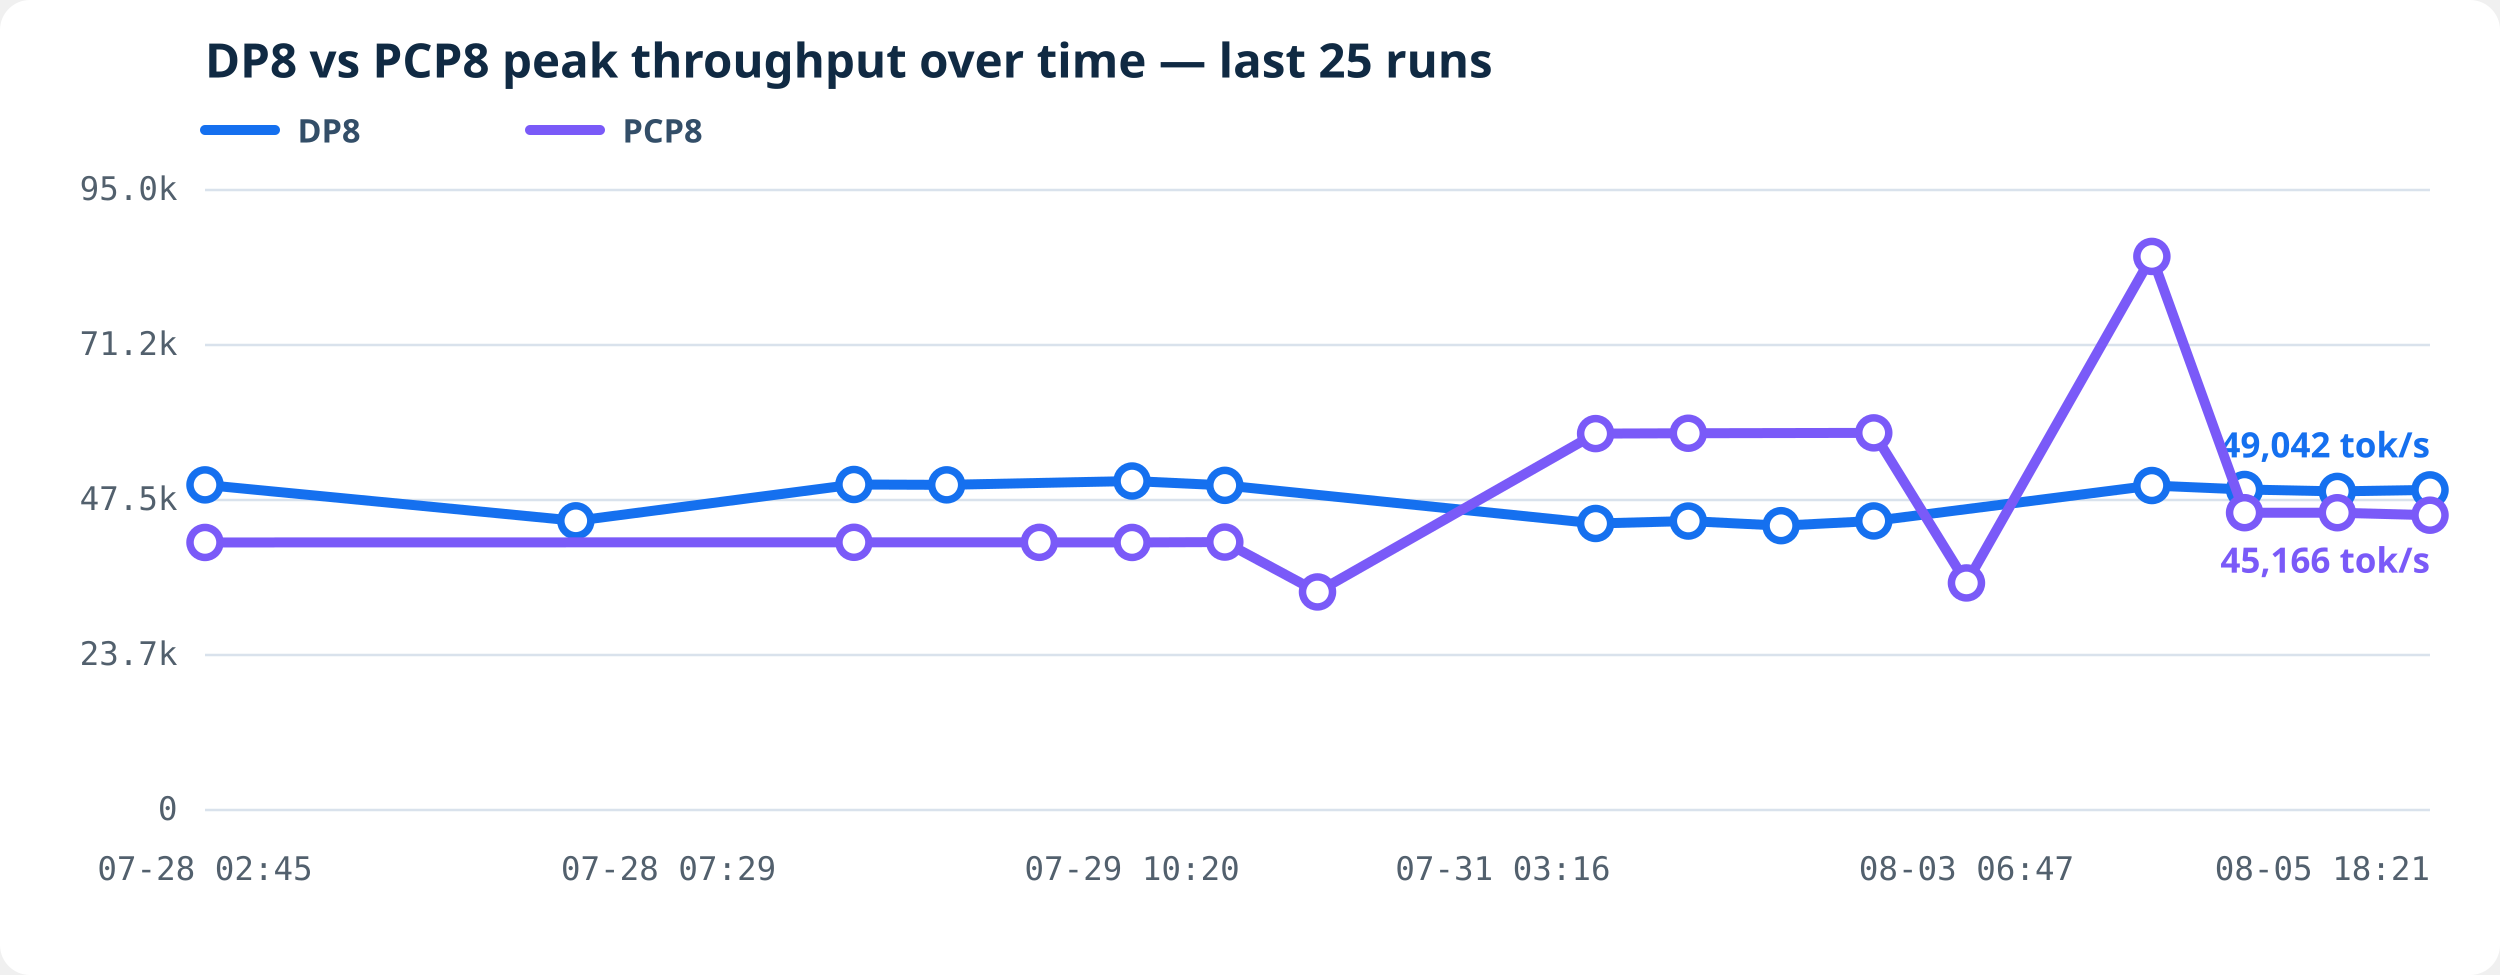
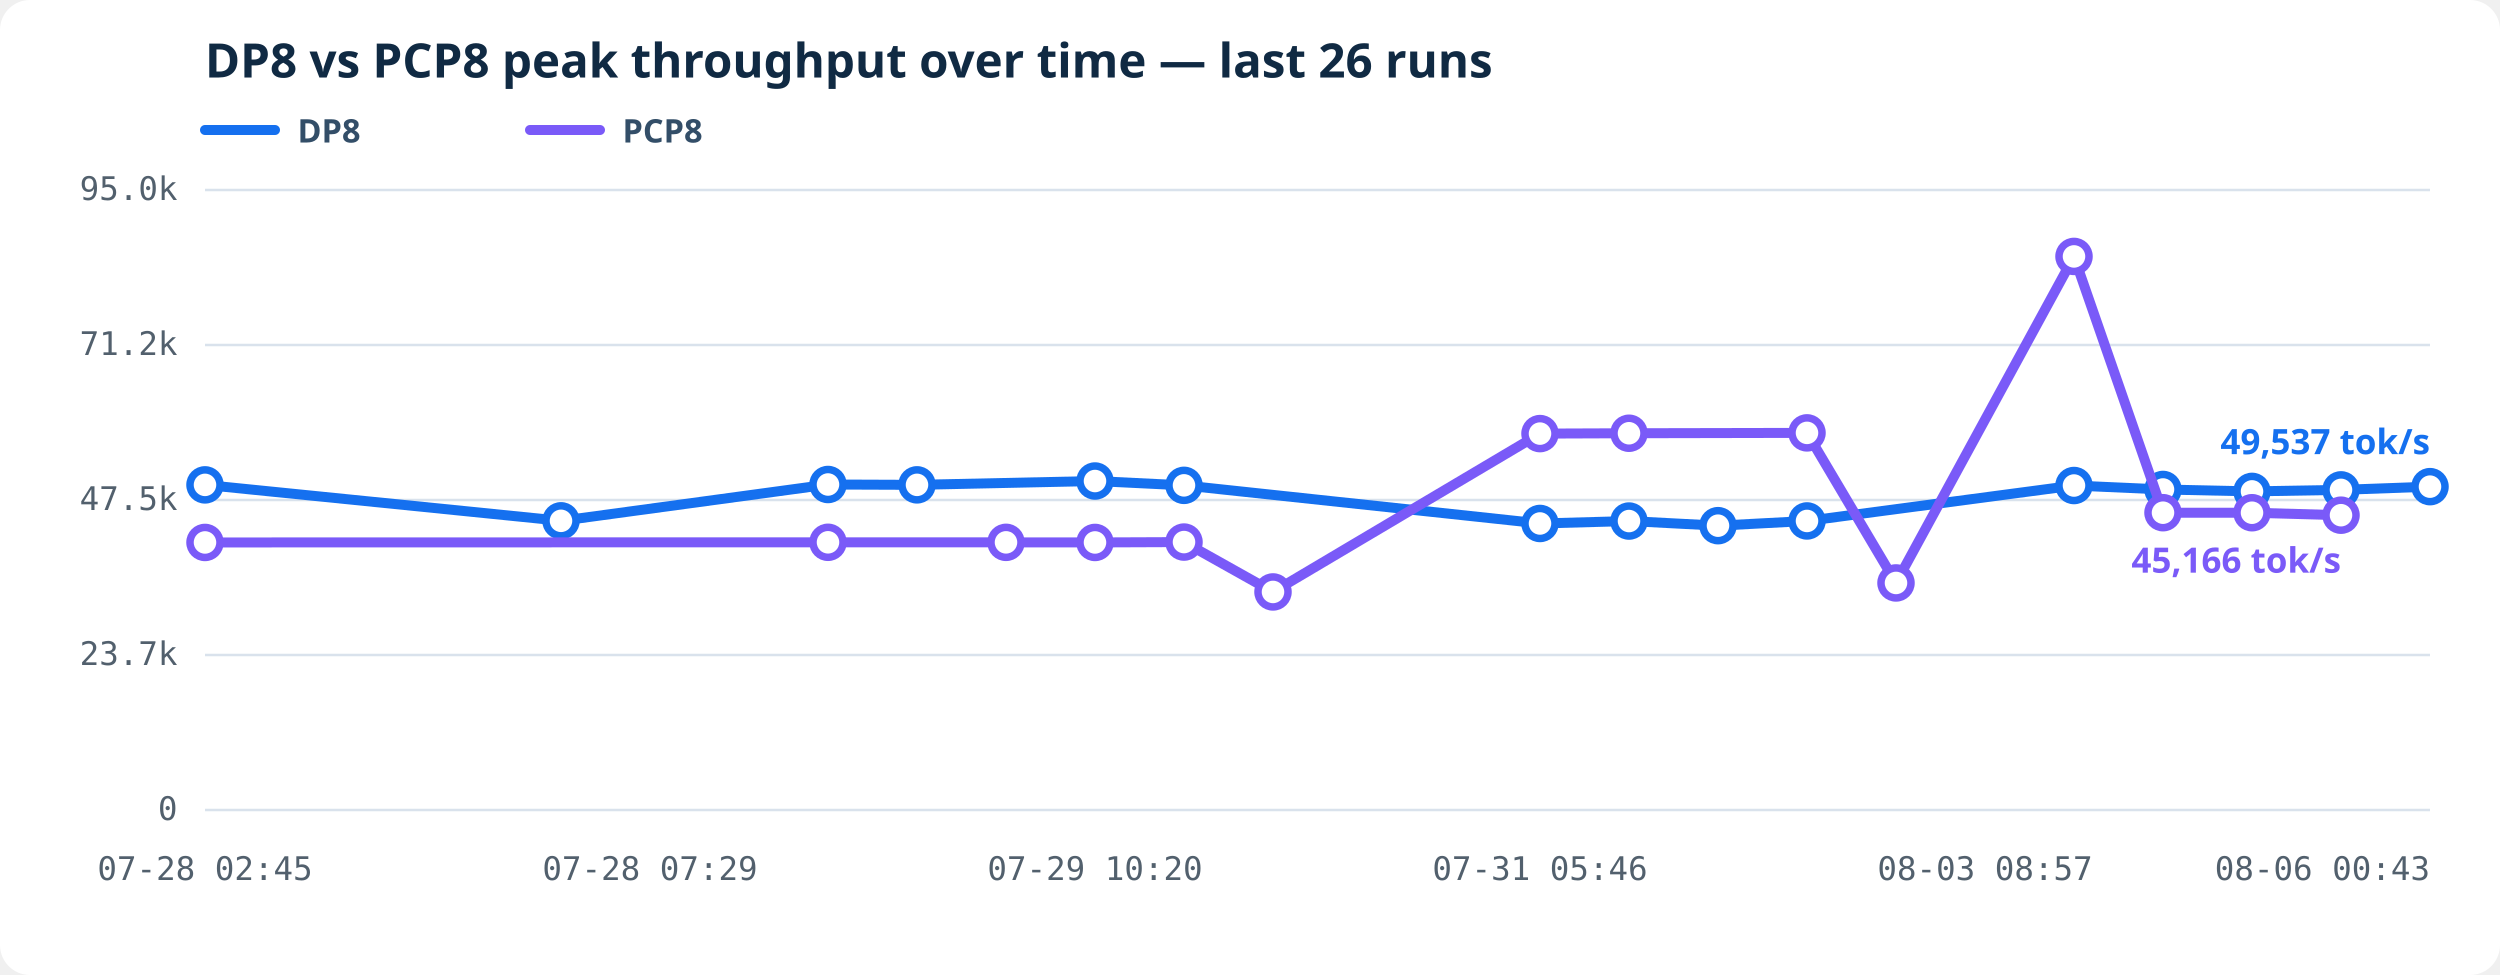
<svg xmlns="http://www.w3.org/2000/svg" viewBox="0 0 1000 390" role="img" aria-labelledby="history-title history-desc">
  <style>.bg{fill:#fff}.grid{stroke:#d9e2ec;stroke-width:1}.axis{fill:#52606d;font:13px ui-monospace,SFMono-Regular,Consolas,monospace}.heading{fill:#102a43;font:600 19px system-ui,sans-serif}.line{fill:none;stroke-width:4;stroke-linejoin:round;stroke-linecap:round}.dot{fill:#fff;stroke-width:3}.latest{stroke-width:3}.legend{fill:#334e68;font:600 13px system-ui,sans-serif}.value{font:600 14px system-ui,sans-serif}</style>
  <rect class="bg" width="1000" height="390" rx="12" />
-   <text class="heading" x="82" y="31">DP8 vs PCP8 peak throughput over time — last 25 runs</text>
+   <text class="heading" x="82" y="31">DP8 vs PCP8 peak throughput over time — last 26 runs</text>
  <line x1="82" y1="52" x2="110" y2="52" stroke="#1570ef" stroke-width="4" stroke-linecap="round" />
  <text class="legend" x="119" y="57">DP8</text>
  <line x1="212" y1="52" x2="240" y2="52" stroke="#7a5af8" stroke-width="4" stroke-linecap="round" />
  <text class="legend" x="249" y="57">PCP8</text>
  <line class="grid" x1="82" y1="324.00" x2="972" y2="324.00" />
  <text class="axis" text-anchor="end" x="71" y="328.00">0</text>
  <line class="grid" x1="82" y1="262.00" x2="972" y2="262.00" />
  <text class="axis" text-anchor="end" x="71" y="266.00">23.7k</text>
  <line class="grid" x1="82" y1="200.00" x2="972" y2="200.00" />
  <text class="axis" text-anchor="end" x="71" y="204.00">47.5k</text>
  <line class="grid" x1="82" y1="138.00" x2="972" y2="138.00" />
  <text class="axis" text-anchor="end" x="71" y="142.00">71.2k</text>
  <line class="grid" x1="82" y1="76.00" x2="972" y2="76.00" />
  <text class="axis" text-anchor="end" x="71" y="80.00">95.0k</text>
  <text class="axis" text-anchor="middle" x="82.00" y="352">07-28 02:45</text>
-   <text class="axis" text-anchor="middle" x="267.42" y="352">07-28 07:29</text>
-   <text class="axis" text-anchor="middle" x="452.83" y="352">07-29 10:20</text>
-   <text class="axis" text-anchor="middle" x="601.17" y="352">07-31 03:16</text>
-   <text class="axis" text-anchor="middle" x="786.58" y="352">08-03 06:47</text>
-   <text class="axis" text-anchor="end" x="972.00" y="352">08-05 18:21</text>
-   <polyline class="line" stroke="#1570ef" points="82.00,193.95 230.33,208.33 341.58,193.80 378.67,193.94 452.83,192.41 489.92,194.14 638.25,209.39 675.33,208.42 712.42,210.27 749.50,208.38 860.75,194.21 897.83,195.79 934.92,196.56 972.00,195.95" />
+   <text class="axis" text-anchor="middle" x="260.00" y="352">07-28 07:29</text>
+   <text class="axis" text-anchor="middle" x="438.00" y="352">07-29 10:20</text>
+   <text class="axis" text-anchor="middle" x="616.00" y="352">07-31 05:46</text>
+   <text class="axis" text-anchor="middle" x="794.00" y="352">08-03 08:57</text>
+   <text class="axis" text-anchor="end" x="972.00" y="352">08-06 00:43</text>
+   <polyline class="line" stroke="#1570ef" points="82.00,193.95 224.40,208.33 331.20,193.80 366.80,193.94 438.00,192.41 473.60,194.14 616.00,209.39 651.60,208.42 687.20,210.27 722.80,208.38 829.60,194.21 865.20,195.79 900.80,196.56 936.40,195.95 972.00,194.66" />
  <circle class="dot" fill="#fff" stroke="#1570ef" cx="82.00" cy="193.95" r="6" />
-   <circle class="dot" fill="#fff" stroke="#1570ef" cx="230.33" cy="208.33" r="6" />
-   <circle class="dot" fill="#fff" stroke="#1570ef" cx="341.58" cy="193.80" r="6" />
-   <circle class="dot" fill="#fff" stroke="#1570ef" cx="378.67" cy="193.94" r="6" />
-   <circle class="dot" fill="#fff" stroke="#1570ef" cx="452.83" cy="192.41" r="6" />
-   <circle class="dot" fill="#fff" stroke="#1570ef" cx="489.92" cy="194.14" r="6" />
-   <circle class="dot" fill="#fff" stroke="#1570ef" cx="638.25" cy="209.39" r="6" />
-   <circle class="dot" fill="#fff" stroke="#1570ef" cx="675.33" cy="208.42" r="6" />
-   <circle class="dot" fill="#fff" stroke="#1570ef" cx="712.42" cy="210.27" r="6" />
-   <circle class="dot" fill="#fff" stroke="#1570ef" cx="749.50" cy="208.38" r="6" />
-   <circle class="dot" fill="#fff" stroke="#1570ef" cx="860.75" cy="194.21" r="6" />
-   <circle class="dot" fill="#fff" stroke="#1570ef" cx="897.83" cy="195.79" r="6" />
-   <circle class="dot" fill="#fff" stroke="#1570ef" cx="934.92" cy="196.56" r="6" />
-   <circle class="dot latest" fill="#1570ef" stroke="#1570ef" cx="972.00" cy="195.95" r="6" />
-   <text class="value" fill="#1570ef" text-anchor="end" x="972.00" y="182.95">49,042 tok/s</text>
-   <polyline class="line" stroke="#7a5af8" points="82.00,216.98 341.58,216.92 415.75,216.94 452.83,216.98 489.92,216.83 527.00,236.78 638.25,173.44 675.33,173.30 749.50,173.15 786.58,233.18 860.75,102.57 897.83,205.08 934.92,205.09 972.00,206.08" />
+   <circle class="dot" fill="#fff" stroke="#1570ef" cx="224.40" cy="208.33" r="6" />
+   <circle class="dot" fill="#fff" stroke="#1570ef" cx="331.20" cy="193.80" r="6" />
+   <circle class="dot" fill="#fff" stroke="#1570ef" cx="366.80" cy="193.94" r="6" />
+   <circle class="dot" fill="#fff" stroke="#1570ef" cx="438.00" cy="192.41" r="6" />
+   <circle class="dot" fill="#fff" stroke="#1570ef" cx="473.60" cy="194.14" r="6" />
+   <circle class="dot" fill="#fff" stroke="#1570ef" cx="616.00" cy="209.39" r="6" />
+   <circle class="dot" fill="#fff" stroke="#1570ef" cx="651.60" cy="208.42" r="6" />
+   <circle class="dot" fill="#fff" stroke="#1570ef" cx="687.20" cy="210.27" r="6" />
+   <circle class="dot" fill="#fff" stroke="#1570ef" cx="722.80" cy="208.38" r="6" />
+   <circle class="dot" fill="#fff" stroke="#1570ef" cx="829.60" cy="194.21" r="6" />
+   <circle class="dot" fill="#fff" stroke="#1570ef" cx="865.20" cy="195.79" r="6" />
+   <circle class="dot" fill="#fff" stroke="#1570ef" cx="900.80" cy="196.56" r="6" />
+   <circle class="dot" fill="#fff" stroke="#1570ef" cx="936.40" cy="195.95" r="6" />
+   <circle class="dot latest" fill="#1570ef" stroke="#1570ef" cx="972.00" cy="194.66" r="6" />
+   <text class="value" fill="#1570ef" text-anchor="end" x="972.00" y="181.66">49,537 tok/s</text>
+   <polyline class="line" stroke="#7a5af8" points="82.00,216.98 331.20,216.92 402.40,216.94 438.00,216.98 473.60,216.83 509.20,236.78 616.00,173.44 651.60,173.30 722.80,173.15 758.40,233.18 829.60,102.57 865.20,205.08 900.80,205.09 936.40,206.08" />
  <circle class="dot" fill="#fff" stroke="#7a5af8" cx="82.00" cy="216.98" r="6" />
-   <circle class="dot" fill="#fff" stroke="#7a5af8" cx="341.58" cy="216.92" r="6" />
-   <circle class="dot" fill="#fff" stroke="#7a5af8" cx="415.75" cy="216.94" r="6" />
-   <circle class="dot" fill="#fff" stroke="#7a5af8" cx="452.83" cy="216.98" r="6" />
-   <circle class="dot" fill="#fff" stroke="#7a5af8" cx="489.92" cy="216.83" r="6" />
-   <circle class="dot" fill="#fff" stroke="#7a5af8" cx="527.00" cy="236.78" r="6" />
-   <circle class="dot" fill="#fff" stroke="#7a5af8" cx="638.25" cy="173.44" r="6" />
-   <circle class="dot" fill="#fff" stroke="#7a5af8" cx="675.33" cy="173.30" r="6" />
-   <circle class="dot" fill="#fff" stroke="#7a5af8" cx="749.50" cy="173.15" r="6" />
-   <circle class="dot" fill="#fff" stroke="#7a5af8" cx="786.58" cy="233.18" r="6" />
-   <circle class="dot" fill="#fff" stroke="#7a5af8" cx="860.75" cy="102.57" r="6" />
-   <circle class="dot" fill="#fff" stroke="#7a5af8" cx="897.83" cy="205.08" r="6" />
-   <circle class="dot" fill="#fff" stroke="#7a5af8" cx="934.92" cy="205.09" r="6" />
-   <circle class="dot latest" fill="#7a5af8" stroke="#7a5af8" cx="972.00" cy="206.08" r="6" />
-   <text class="value" fill="#7a5af8" text-anchor="end" x="972.00" y="229.08">45,166 tok/s</text>
+   <circle class="dot" fill="#fff" stroke="#7a5af8" cx="331.20" cy="216.92" r="6" />
+   <circle class="dot" fill="#fff" stroke="#7a5af8" cx="402.40" cy="216.94" r="6" />
+   <circle class="dot" fill="#fff" stroke="#7a5af8" cx="438.00" cy="216.98" r="6" />
+   <circle class="dot" fill="#fff" stroke="#7a5af8" cx="473.60" cy="216.83" r="6" />
+   <circle class="dot" fill="#fff" stroke="#7a5af8" cx="509.20" cy="236.78" r="6" />
+   <circle class="dot" fill="#fff" stroke="#7a5af8" cx="616.00" cy="173.44" r="6" />
+   <circle class="dot" fill="#fff" stroke="#7a5af8" cx="651.60" cy="173.30" r="6" />
+   <circle class="dot" fill="#fff" stroke="#7a5af8" cx="722.80" cy="173.15" r="6" />
+   <circle class="dot" fill="#fff" stroke="#7a5af8" cx="758.40" cy="233.18" r="6" />
+   <circle class="dot" fill="#fff" stroke="#7a5af8" cx="829.60" cy="102.57" r="6" />
+   <circle class="dot" fill="#fff" stroke="#7a5af8" cx="865.20" cy="205.08" r="6" />
+   <circle class="dot" fill="#fff" stroke="#7a5af8" cx="900.80" cy="205.09" r="6" />
+   <circle class="dot latest" fill="#7a5af8" stroke="#7a5af8" cx="936.40" cy="206.08" r="6" />
+   <text class="value" fill="#7a5af8" text-anchor="end" x="936.40" y="229.08">45,166 tok/s</text>
</svg>
